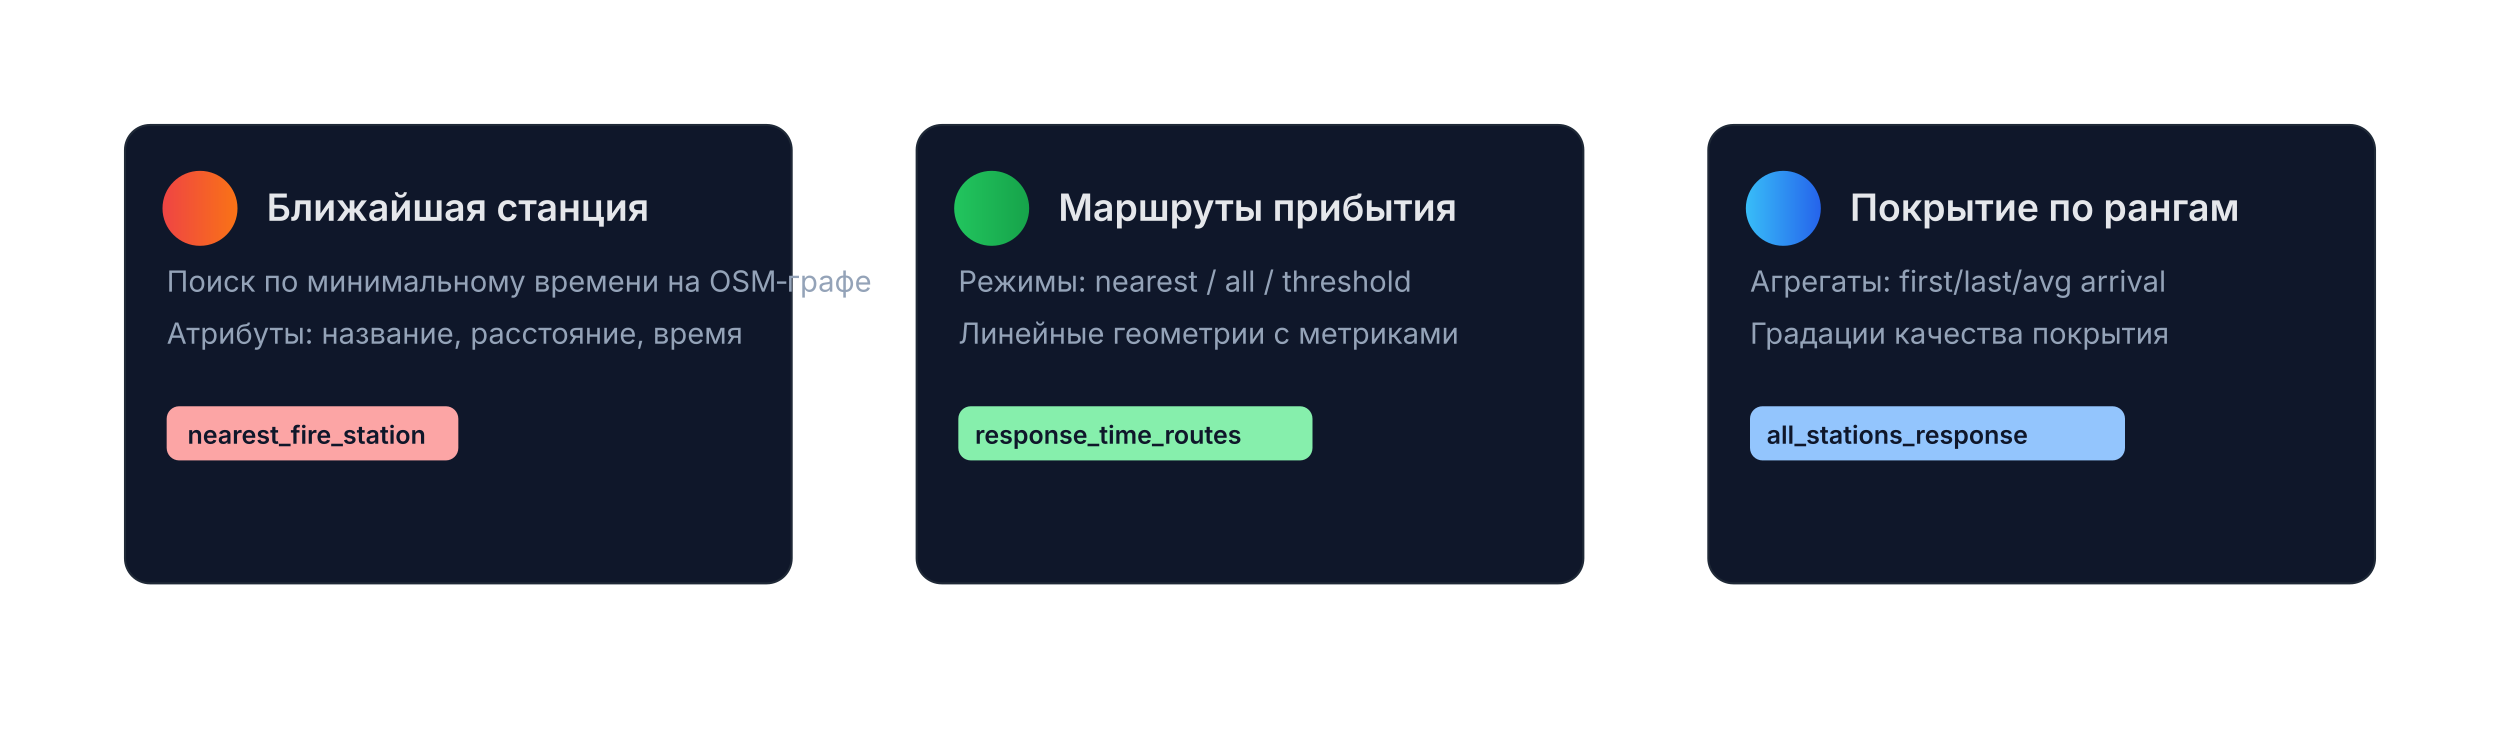
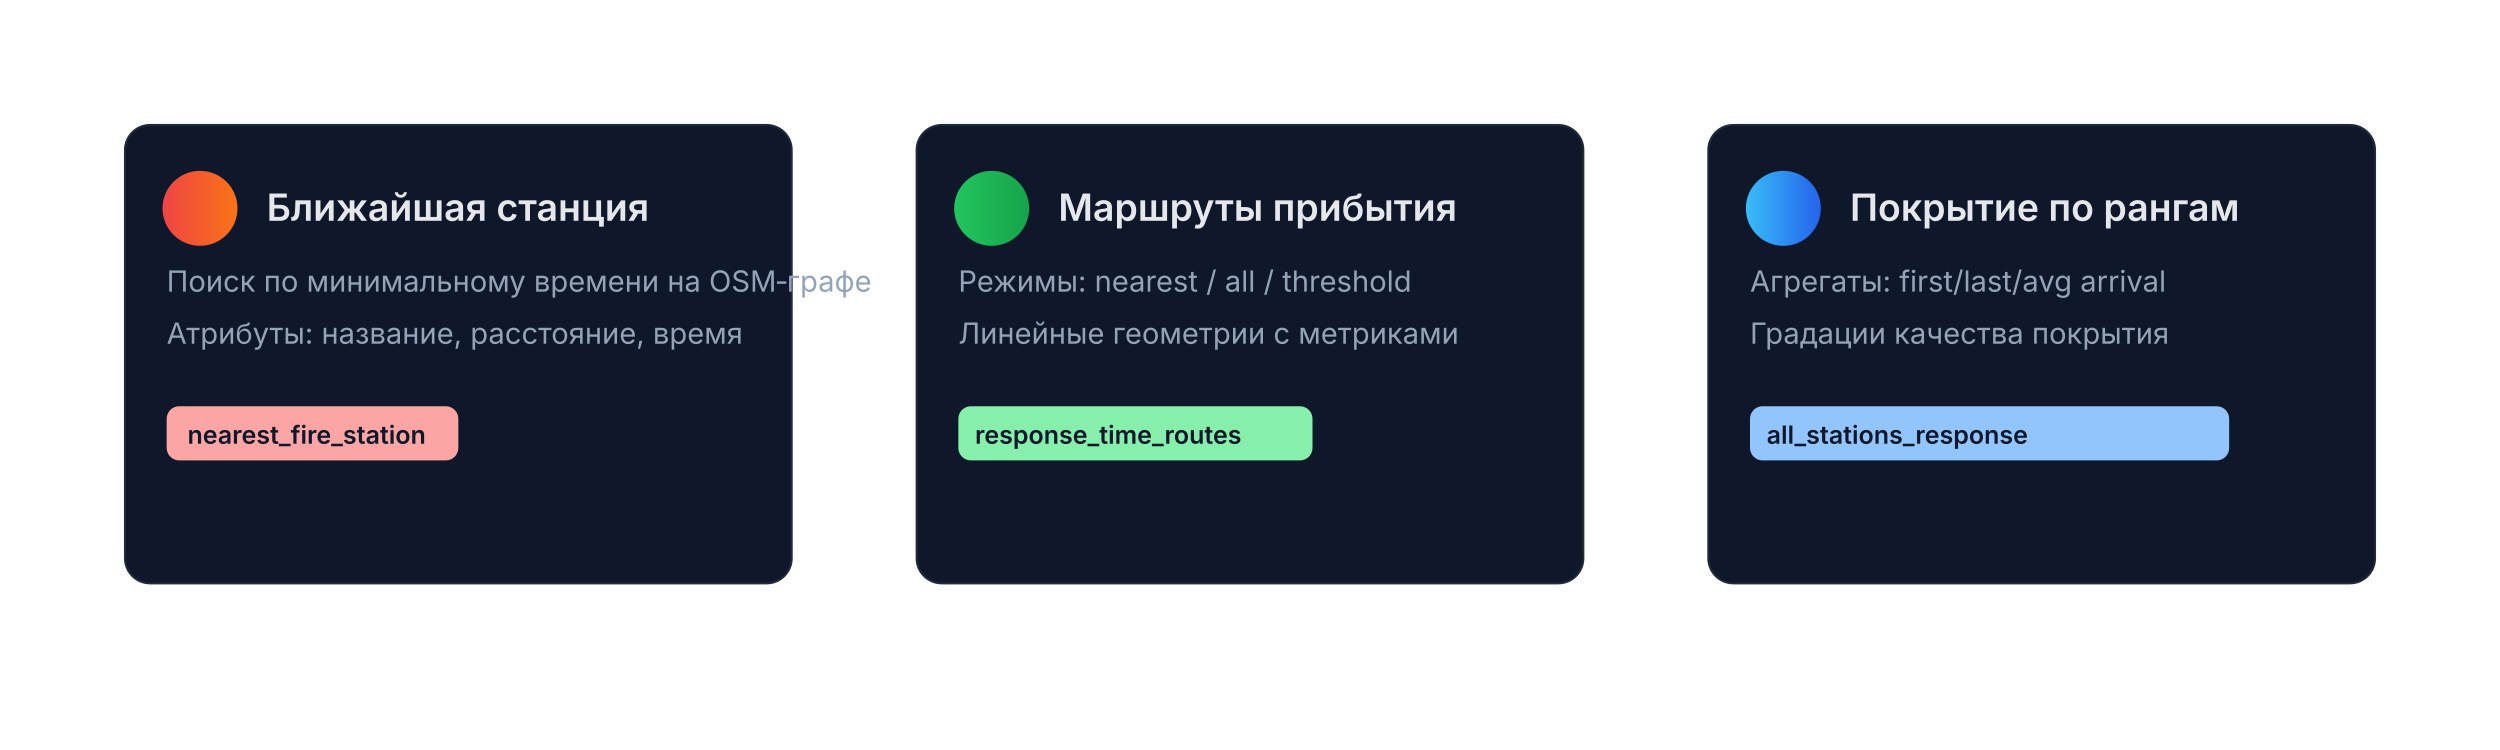
<svg xmlns="http://www.w3.org/2000/svg" width="1200" height="360" viewBox="0 0 1200 360" role="img" aria-labelledby="title desc">
  <defs>
    <style>
      .card{fill:#0f172a;stroke:#1f2937;stroke-width:1}
      .h{font:600 18px Inter,Segoe UI,Arial;fill:#e5e7eb}
      .t{font:400 14px Inter,Segoe UI,Arial;fill:#94a3b8}
      .tag{font:600 12px Inter,Segoe UI,Arial;fill:#0f172a}
    </style>
    <linearGradient id="c1" x1="0" x2="1">
      <stop offset="0" stop-color="#ef4444" />
      <stop offset="1" stop-color="#f97316" />
    </linearGradient>
    <linearGradient id="c2" x1="0" x2="1">
      <stop offset="0" stop-color="#22c55e" />
      <stop offset="1" stop-color="#16a34a" />
    </linearGradient>
    <linearGradient id="c3" x1="0" x2="1">
      <stop offset="0" stop-color="#38bdf8" />
      <stop offset="1" stop-color="#2563eb" />
    </linearGradient>
  </defs>
  <rect class="card" x="60" y="60" width="320" height="220" rx="12" />
  <circle cx="96" cy="100" r="18" fill="url(#c1)" />
  <text x="128" y="106" class="h">Ближайшая станция</text>
  <text x="80" y="140" class="t">Поиск по минимальному времени на OSM‑графе</text>
  <text x="80" y="165" class="t">Атрибуты: название, расстояние, время</text>
  <rect x="80" y="195" width="140" height="26" rx="6" fill="#fca5a5" />
  <text x="90" y="213" class="tag">nearest_fire_station</text>
  <rect class="card" x="440" y="60" width="320" height="220" rx="12" />
  <circle cx="476" cy="100" r="18" fill="url(#c2)" />
  <text x="508" y="106" class="h">Маршруты прибытия</text>
  <text x="460" y="140" class="t">Режимы: nearest / all / threshold</text>
  <text x="460" y="165" class="t">Линейные геометрии c метриками</text>
  <rect x="460" y="195" width="170" height="26" rx="6" fill="#86efac" />
  <text x="468" y="213" class="tag">response_time_routes</text>
  <rect class="card" x="820" y="60" width="320" height="220" rx="12" />
  <circle cx="856" cy="100" r="18" fill="url(#c3)" />
  <text x="888" y="106" class="h">Покрытие по рангам</text>
  <text x="840" y="140" class="t">Агрегаты: first/last/avg arrival</text>
  <text x="840" y="165" class="t">Градации качества покрытия</text>
-   <rect x="840" y="195" width="180" height="26" rx="6" fill="#93c5fd" />
+   <rect x="840" y="195" width="230" height="26" rx="6" fill="#93c5fd" />
  <text x="848" y="213" class="tag">all_stations_response</text>
</svg>
